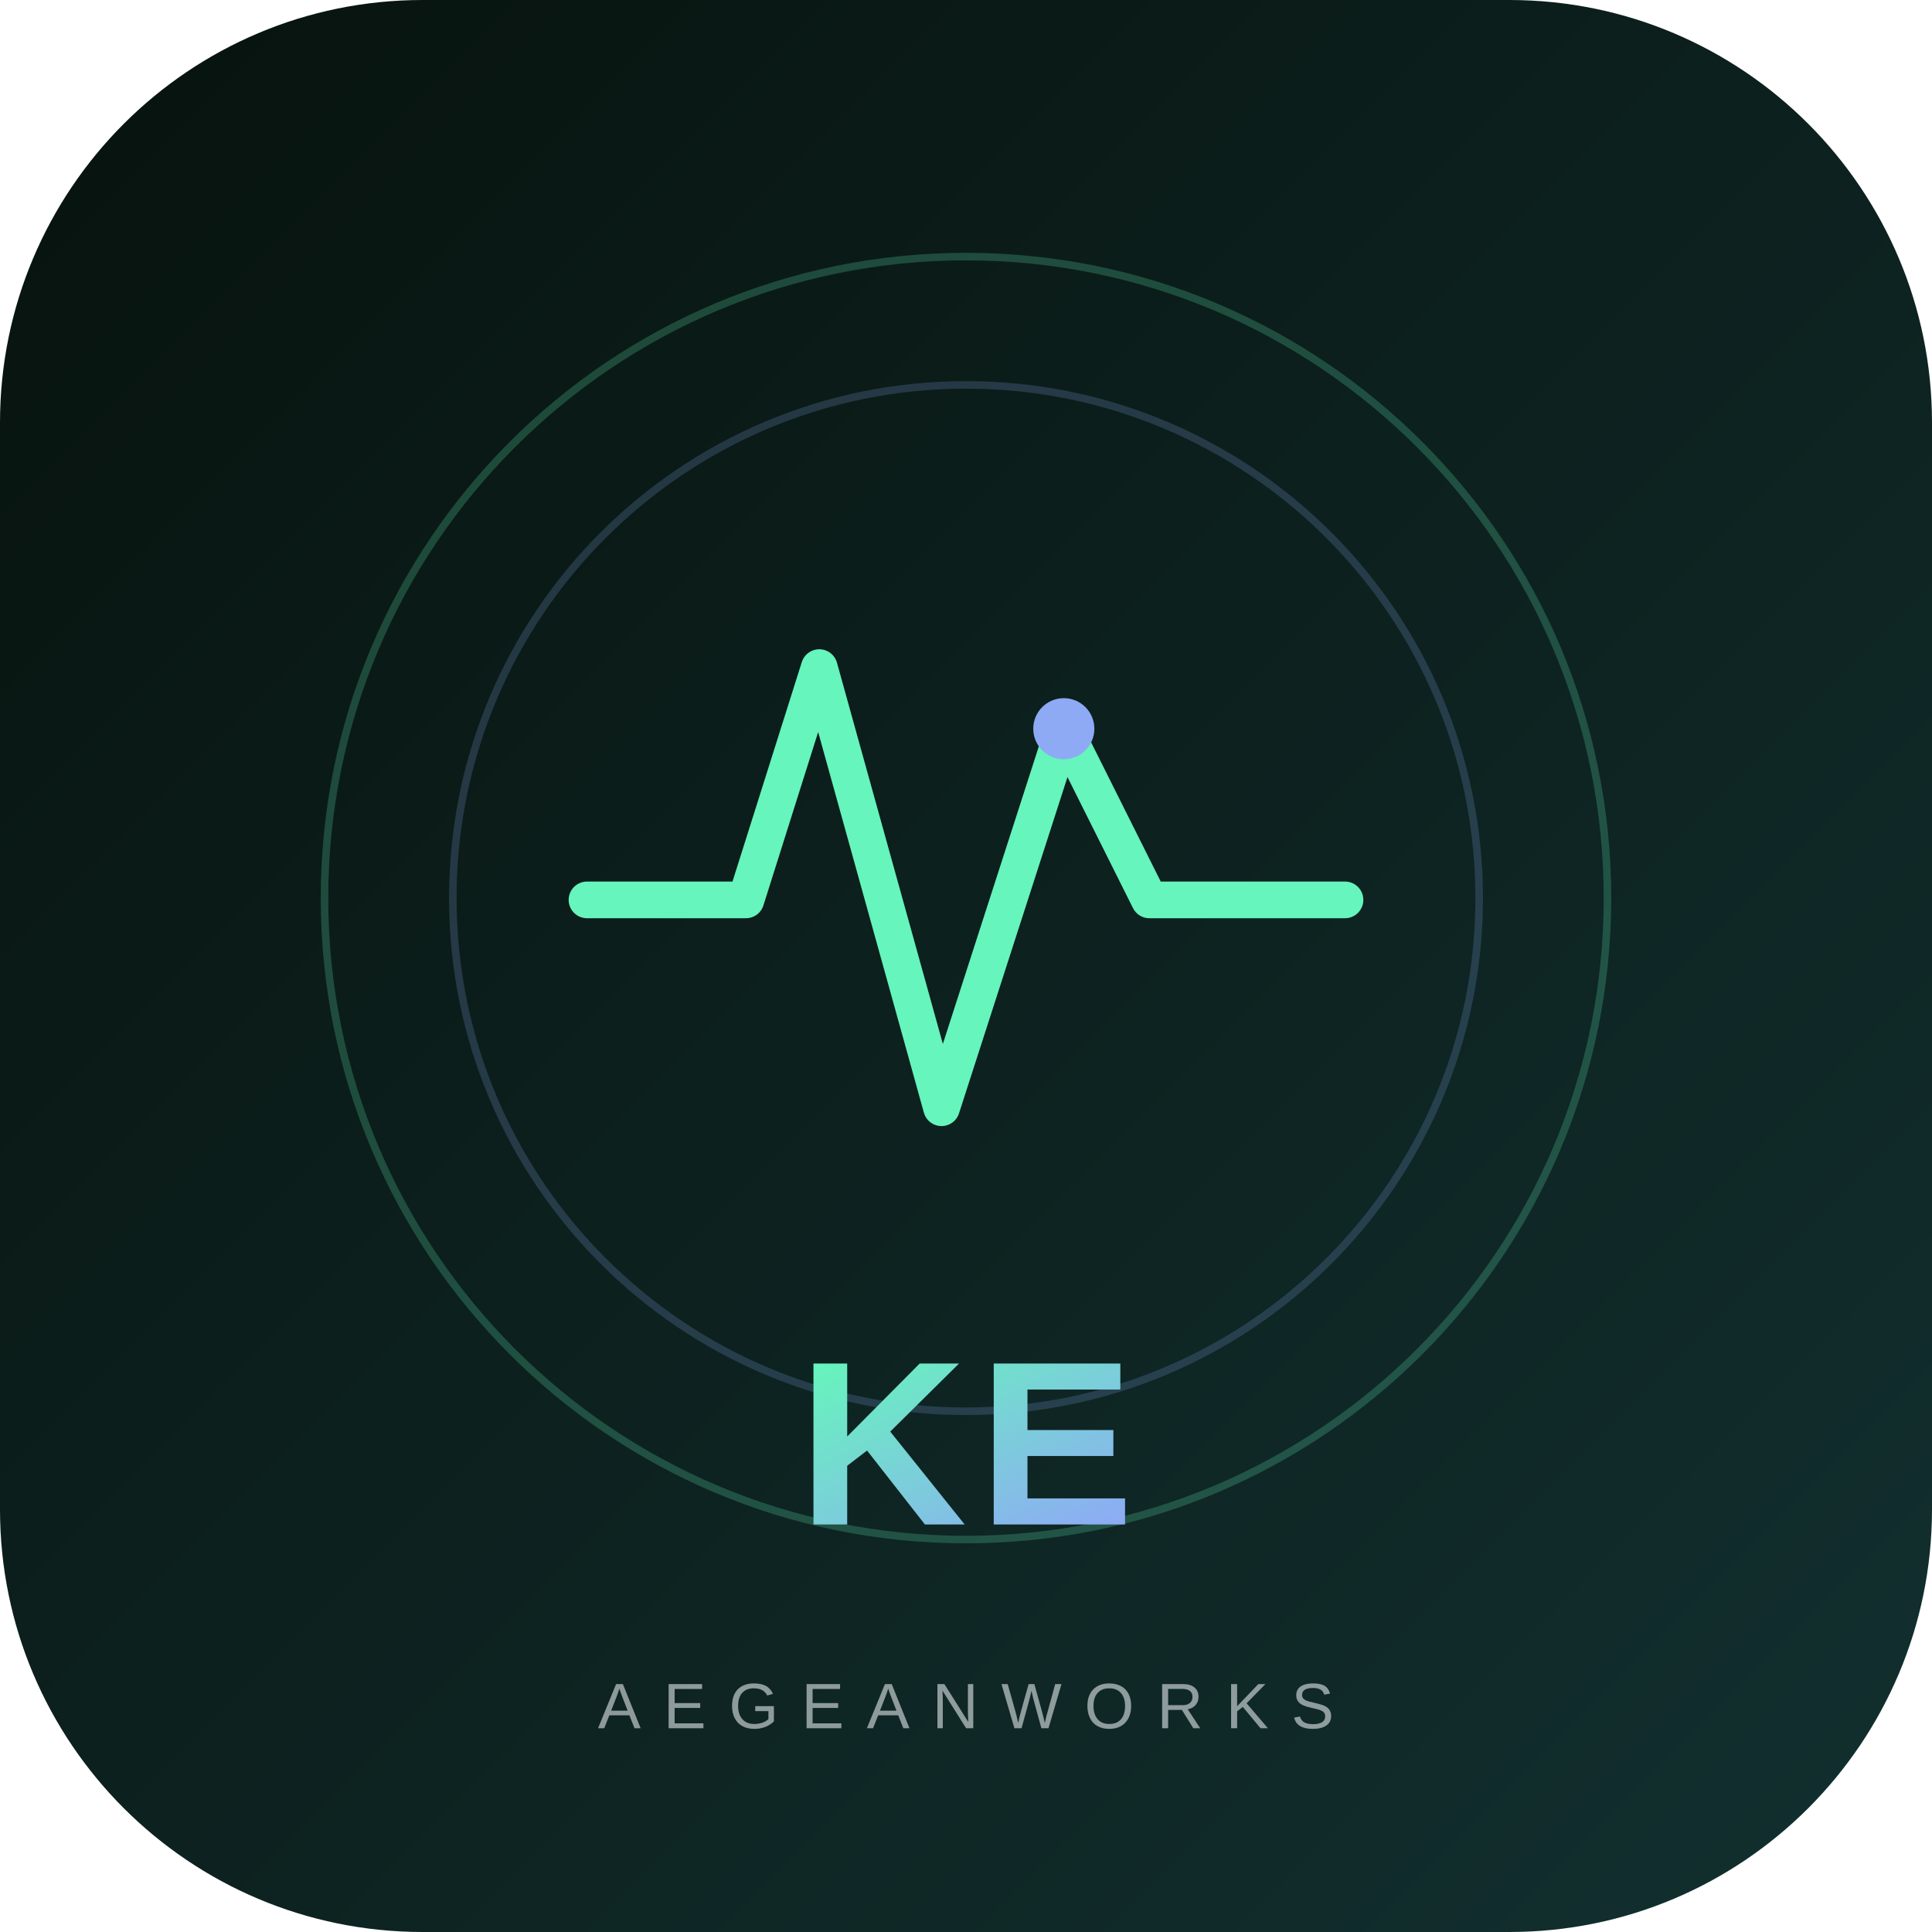
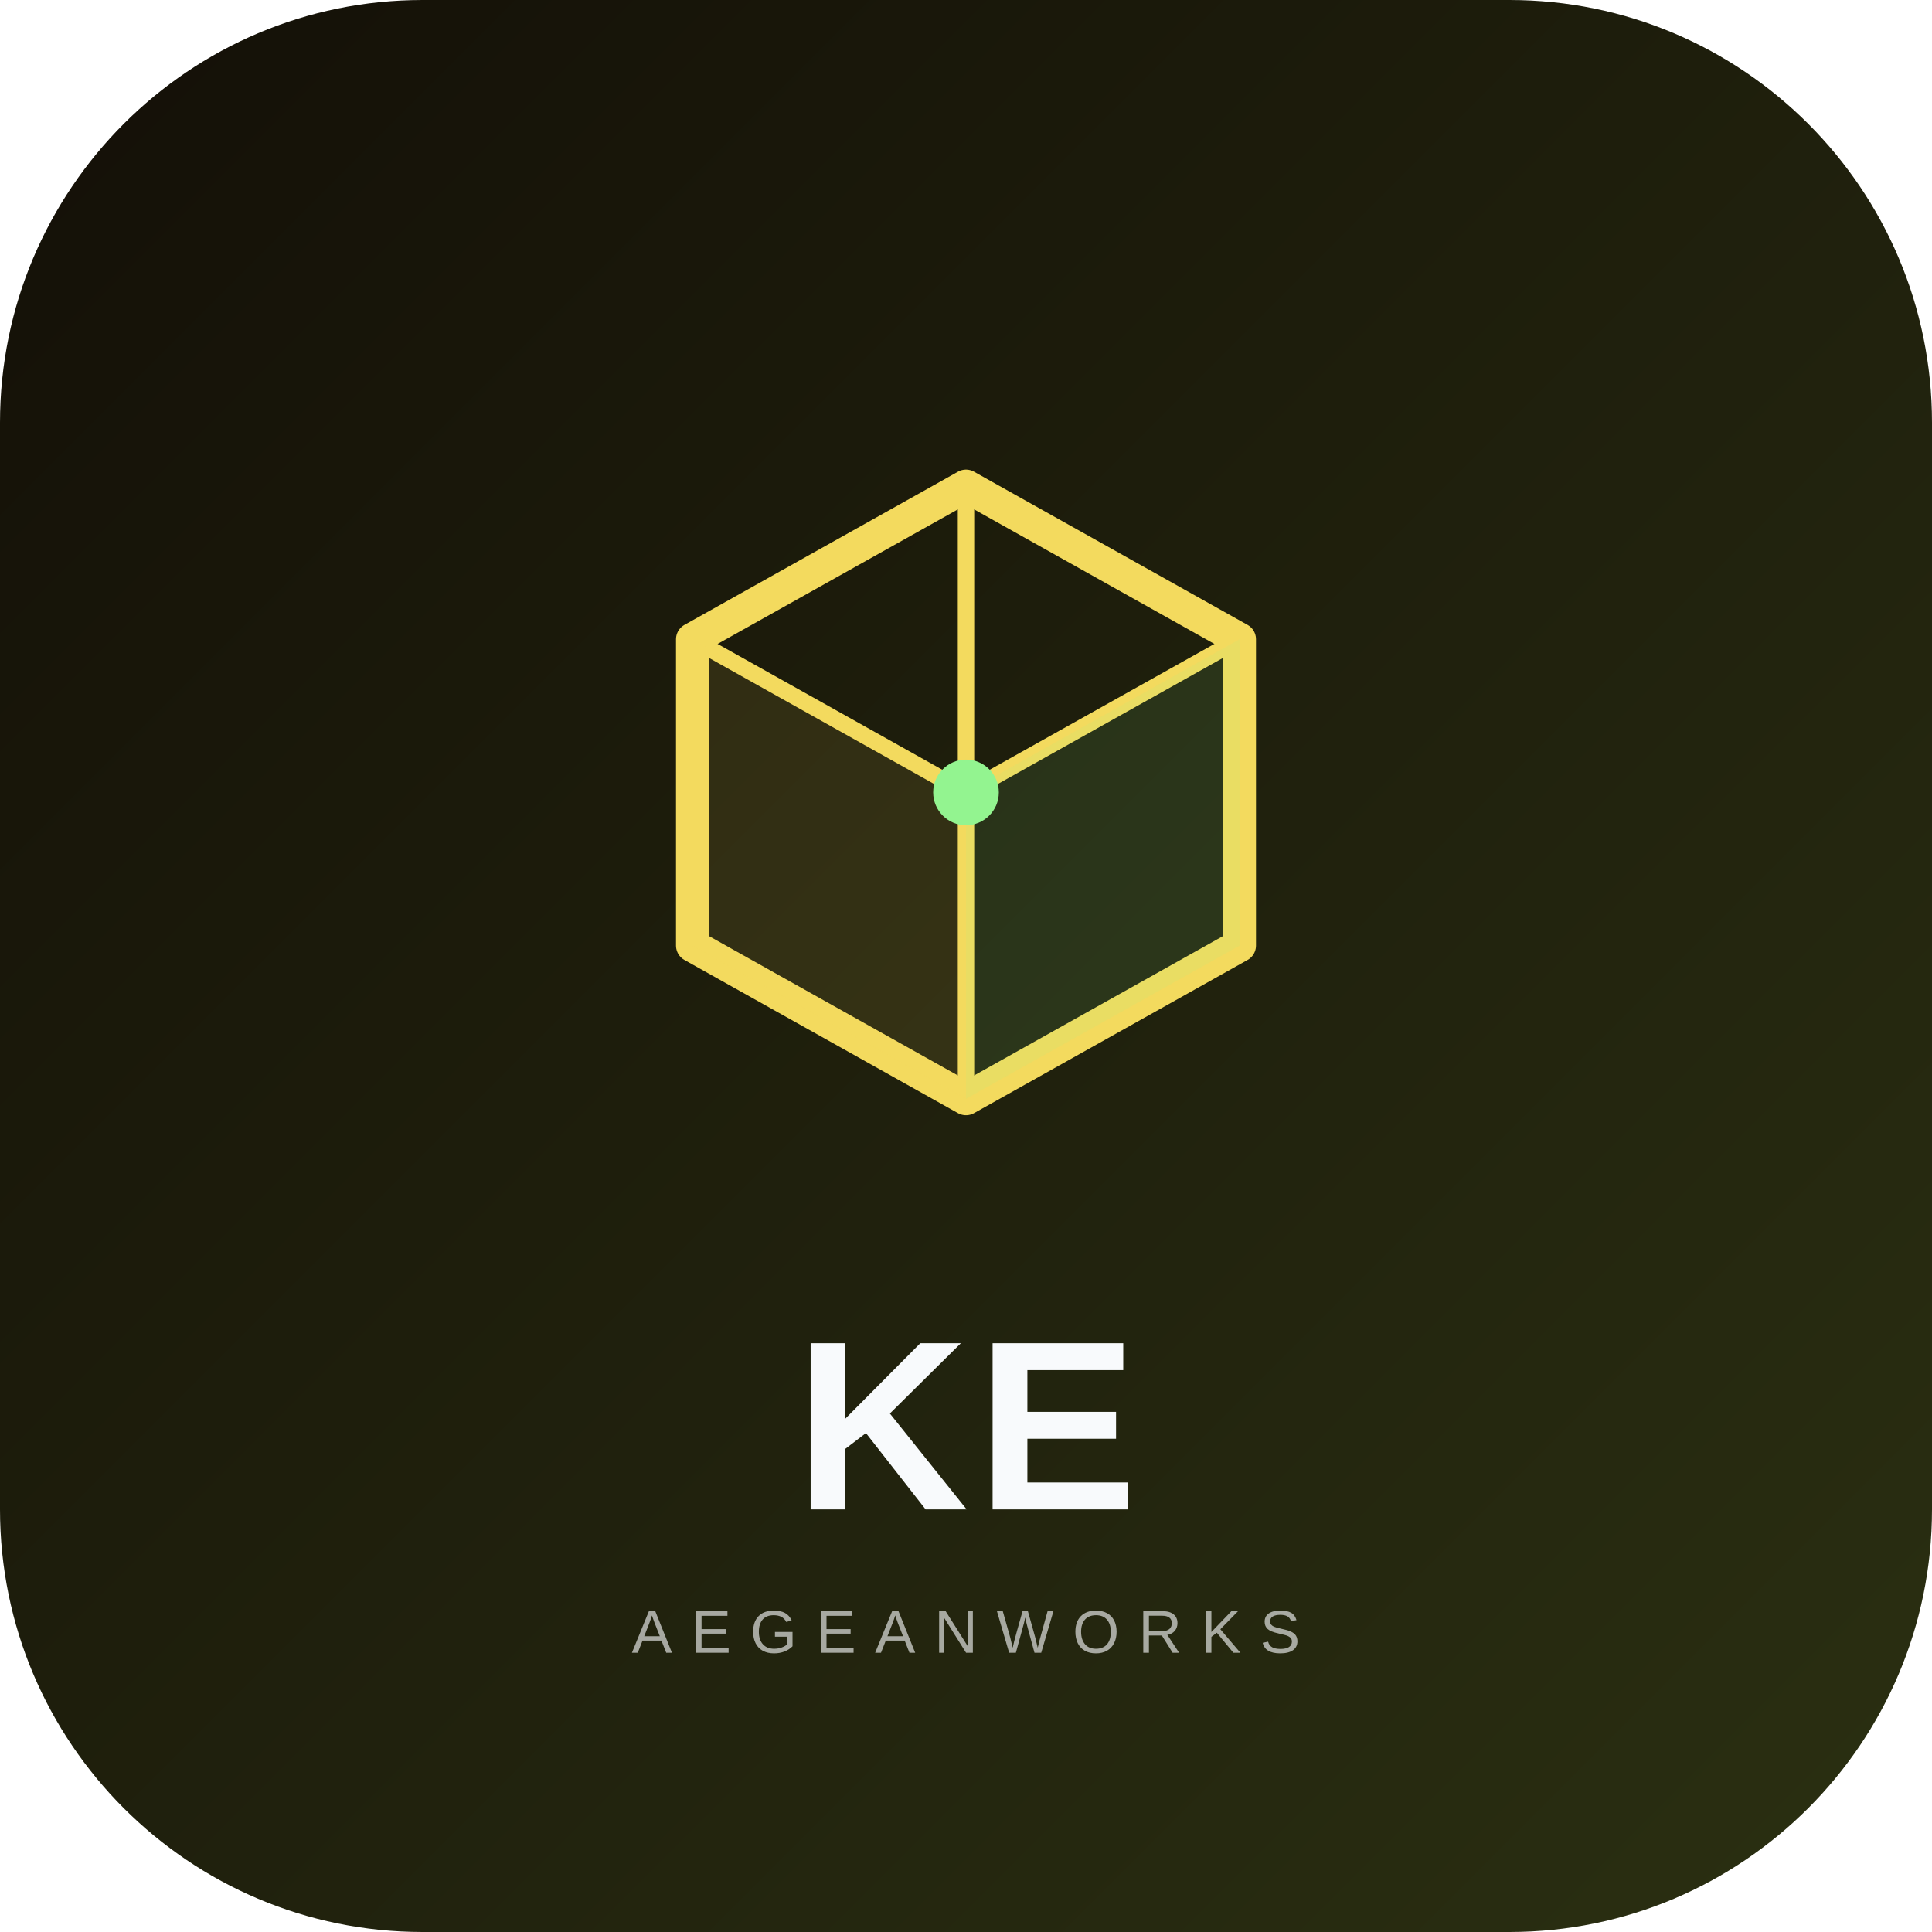
- <svg xmlns="http://www.w3.org/2000/svg" width="512" height="512" viewBox="0 0 512 512" role="img" aria-labelledby="title desc" data-motif="pulse" data-layout="center">
+ <svg xmlns="http://www.w3.org/2000/svg" width="512" height="512" viewBox="0 0 512 512" role="img" aria-labelledby="title desc" data-motif="cube" data-layout="grid">
  <defs>
    <linearGradient id="bg" x1="0" y1="0" x2="1" y2="1">
-       <stop offset="0" stop-color="#07120d" />
-       <stop offset="1" stop-color="#123030" />
-     </linearGradient>
-     <linearGradient id="mark" x1="0" y1="0" x2="1" y2="1">
-       <stop offset="0" stop-color="#66f5bc" />
-       <stop offset="1" stop-color="#8eaaf5" />
+       <stop offset="0" stop-color="#130f07" />
+       <stop offset="1" stop-color="#2b3012" />
    </linearGradient>
  </defs>
  <rect width="512" height="512" rx="112" fill="url(#bg)" />
-   <circle cx="256" cy="238" r="170" fill="none" stroke="#66f5bc" stroke-opacity="0.22" stroke-width="2" />
-   <circle cx="256" cy="238" r="136" fill="none" stroke="#8eaaf5" stroke-opacity="0.20" stroke-width="2" />
-   <g transform="translate(256 232) scale(1.62)" opacity="1.0">
-     <path d="M-62 4H-36L-24 -34L-4 38L16 -24L30 4H62" fill="none" stroke="#66f5bc" stroke-width="6" stroke-linecap="round" stroke-linejoin="round" />
-     <circle cx="16" cy="-24" r="5" fill="#8eaaf5" />
+   <g transform="translate(256 210) scale(1.45)" opacity="1.0">
+     <path d="M0 -56L50 -28V28L0 56L-50 28V-28Z" fill="none" stroke="#f3da5e" stroke-width="6" stroke-linecap="round" stroke-linejoin="round" />
+     <path d="M0 -56V0M-50 -28L0 0L50 -28M0 0V56" fill="none" stroke="#f3da5e" stroke-width="3" stroke-linecap="round" stroke-linejoin="round" />
+     <path d="M-50 -28L0 0L0 56L-50 28Z" fill="#f3da5e" fill-opacity="0.10" />
+     <path d="M50 -28L0 0L0 56L50 28Z" fill="#93f490" fill-opacity="0.10" />
+     <circle cx="0" cy="0" r="6" fill="#93f490" />
  </g>
-   <text x="256" y="404" text-anchor="middle" font-family="Segoe UI, Arial, sans-serif" font-size="62" font-weight="700" fill="url(#mark)" letter-spacing="3">KE</text>
-   <text x="256" y="458" text-anchor="middle" font-family="Segoe UI, Arial, sans-serif" font-size="17" letter-spacing="6" fill="#F8FAFC" fill-opacity="0.55">AEGEANWORKS</text>
+   <text x="256" y="400" text-anchor="middle" font-family="Segoe UI, Arial, sans-serif" font-size="64" font-weight="700" fill="#F8FAFC" letter-spacing="2">KE</text>
+   <text x="256" y="438" text-anchor="middle" font-family="Segoe UI, Arial, sans-serif" font-size="16" letter-spacing="5" fill="#F8FAFC" fill-opacity="0.62">AEGEANWORKS</text>
</svg>
